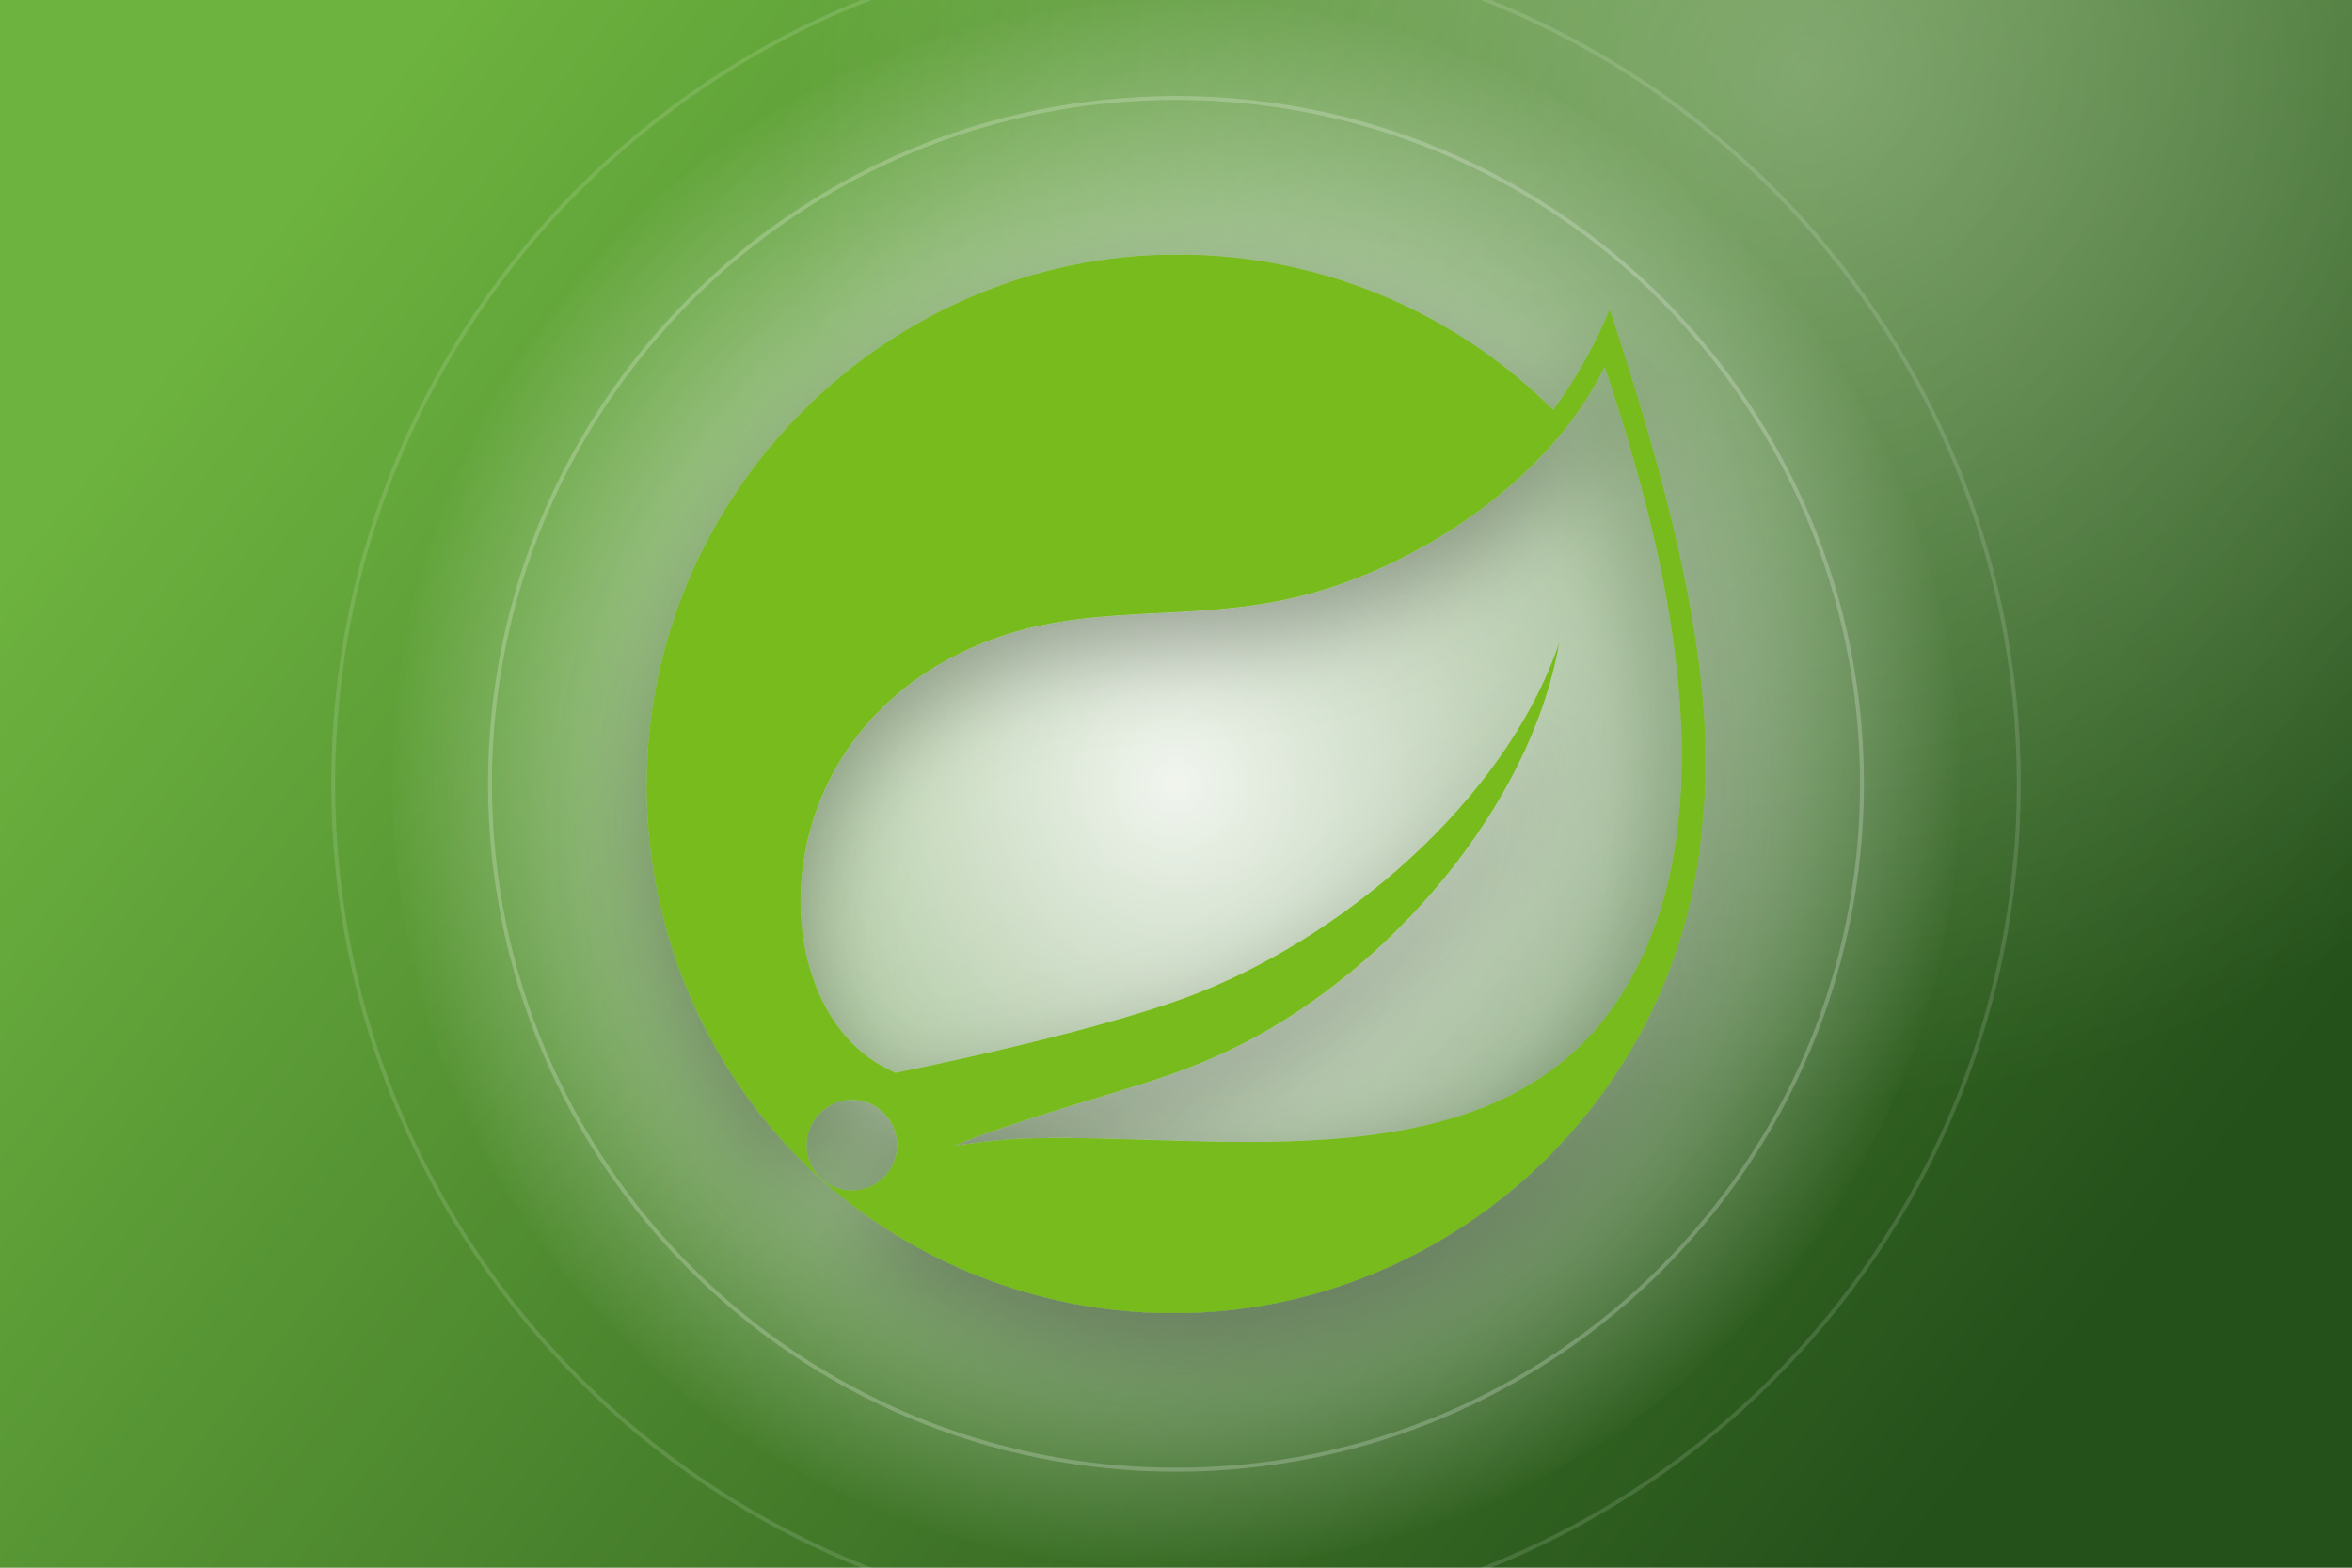
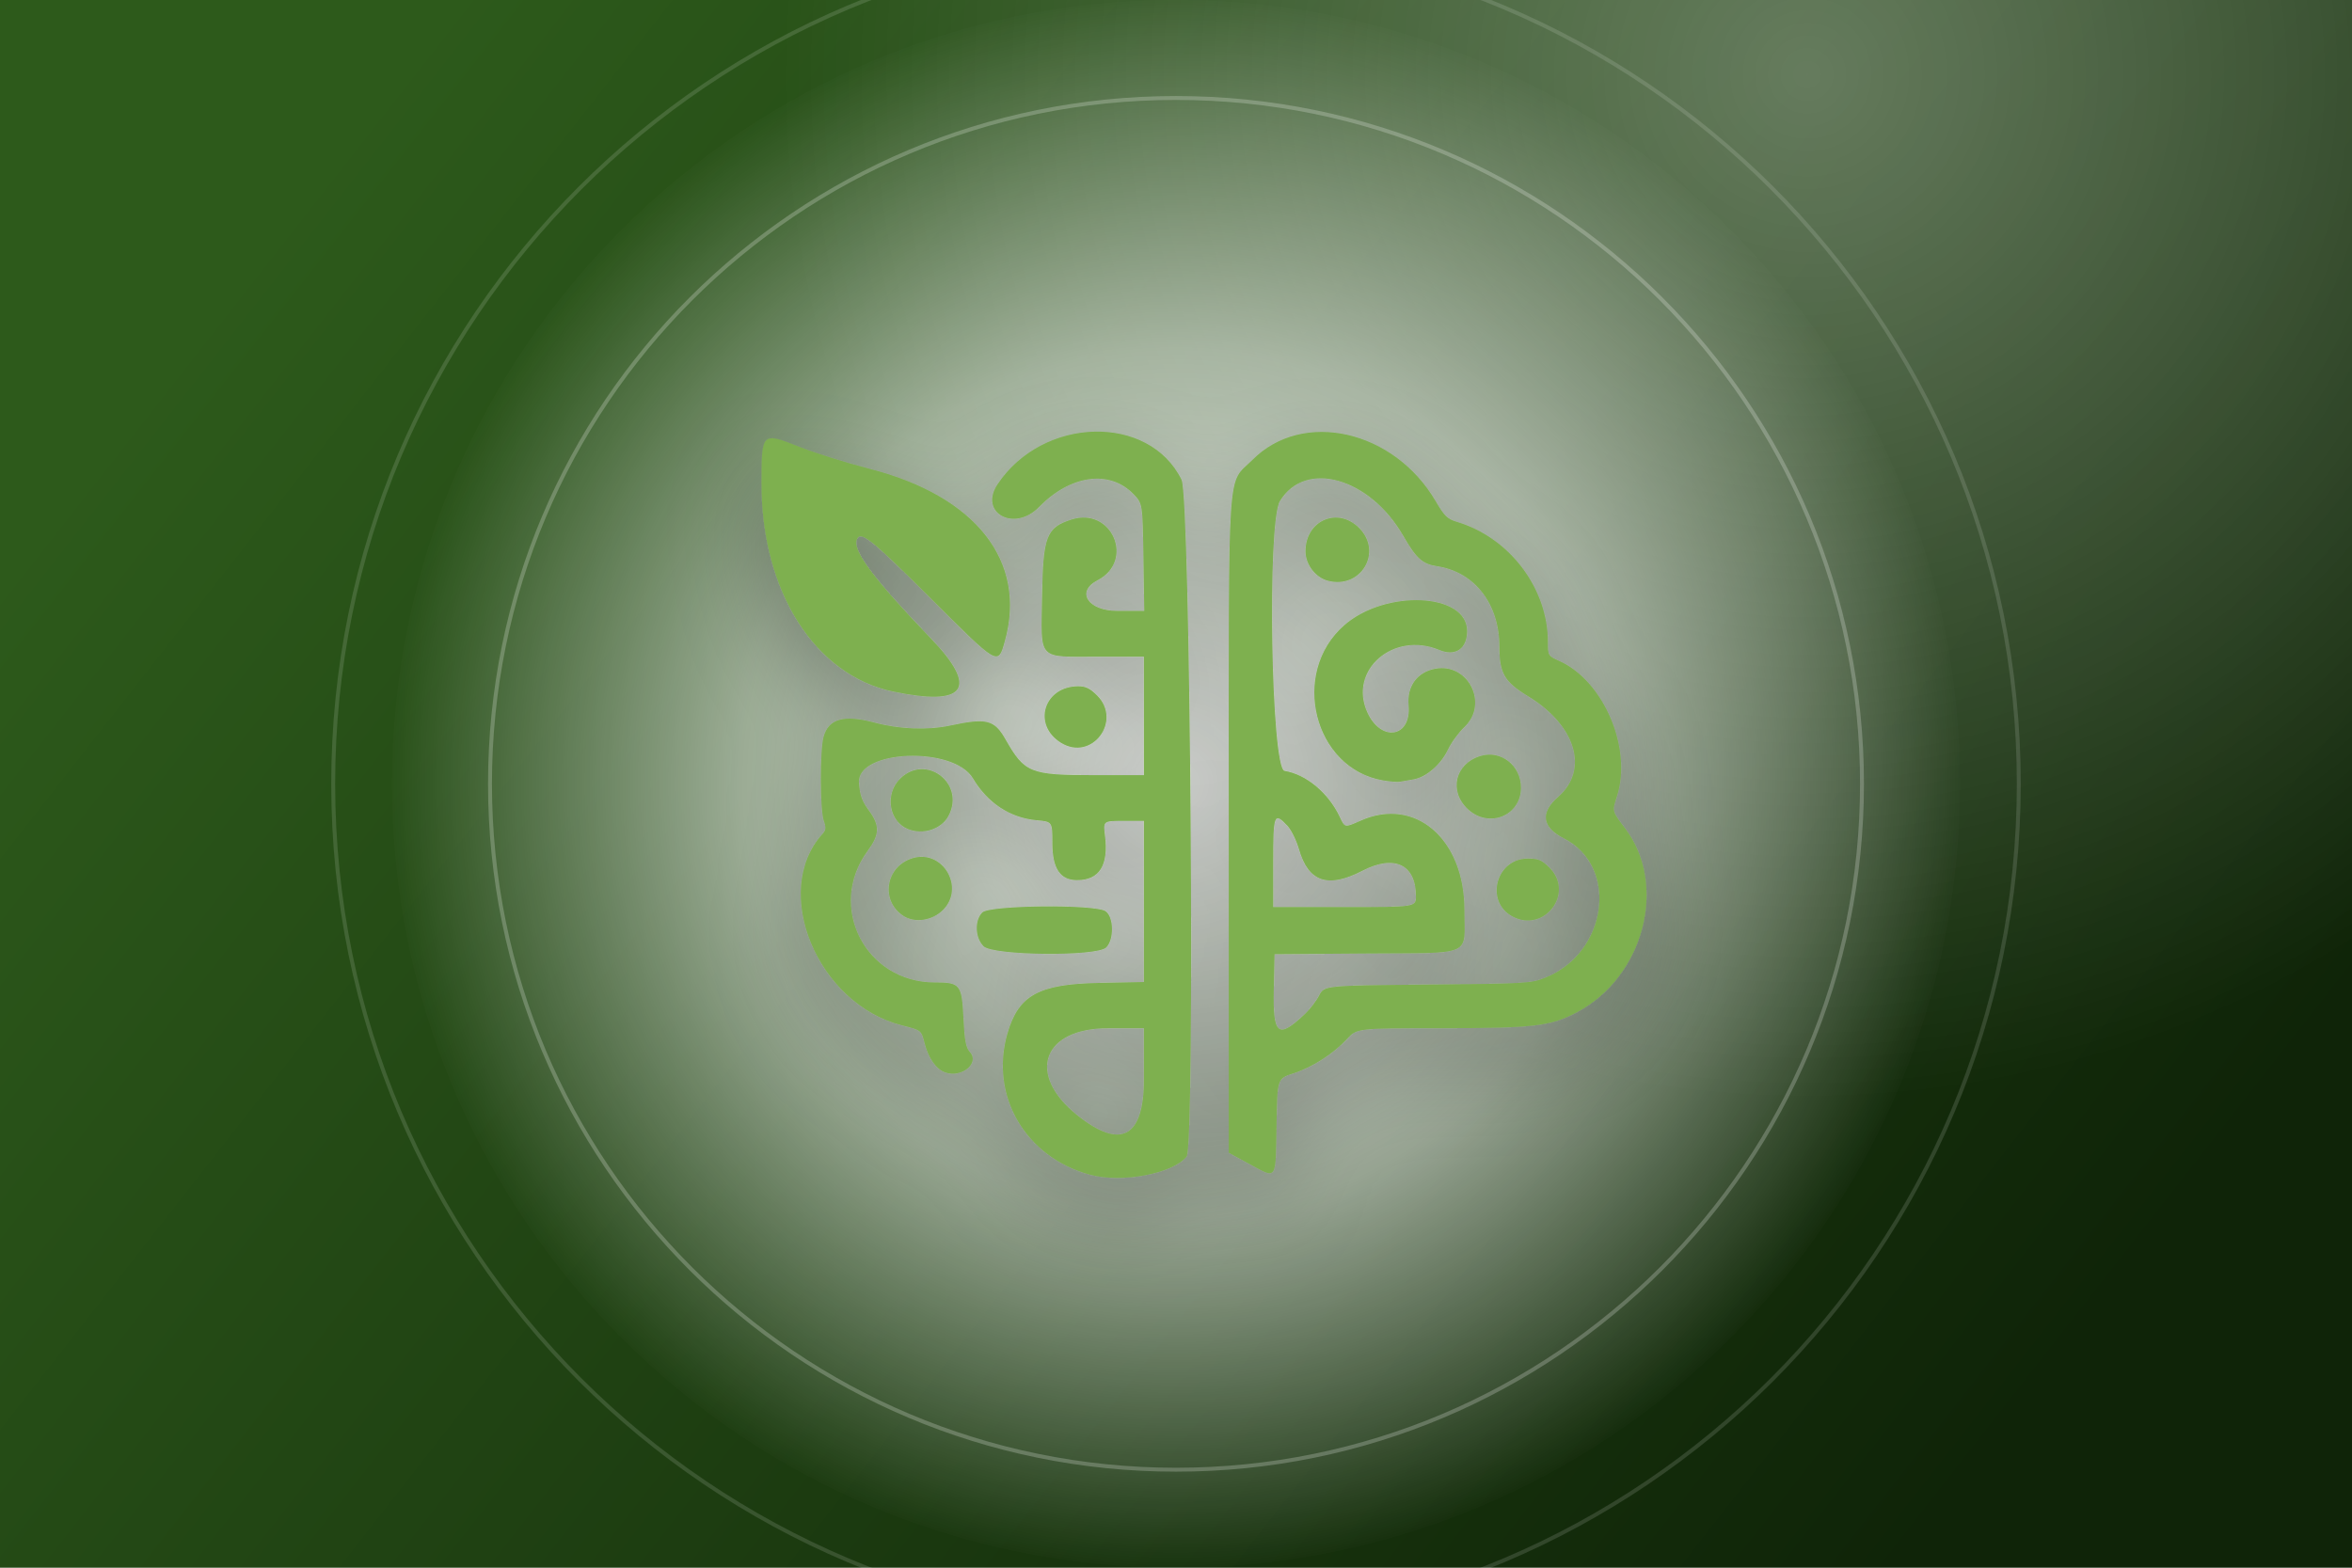
<svg xmlns="http://www.w3.org/2000/svg" viewBox="0 0 1200 800" width="1200" height="800">
  <defs>
    <linearGradient id="bg" gradientTransform="rotate(28 .5 .5)">
-       <stop offset="0" stop-color="#6DB33F" />
-       <stop offset="1" stop-color="#24501a" />
+       <stop offset="0" stop-color="#2d5a1b" />
+       <stop offset="1" stop-color="#0f2408" />
    </linearGradient>
    <radialGradient id="glow">
      <stop offset="0" stop-color="#fff" stop-opacity=".32" />
      <stop offset="1" stop-color="#fff" stop-opacity="0" />
    </radialGradient>
    <radialGradient id="spot">
      <stop offset="0" stop-color="#fff" stop-opacity=".92" />
      <stop offset=".55" stop-color="#fff" stop-opacity=".55" />
      <stop offset="1" stop-color="#fff" stop-opacity="0" />
    </radialGradient>
    <filter id="shadow" x="-40%" y="-40%" width="180%" height="180%">
      <feDropShadow dx="0" dy="18" stdDeviation="22" flood-color="#000" flood-opacity=".28" />
    </filter>
  </defs>
  <rect width="1200" height="800" fill="url(#bg)" />
  <circle cx="921" cy="40" r="520" fill="url(#glow)" />
  <circle cx="600" cy="400" r="400" fill="url(#spot)" />
  <circle cx="600" cy="400" r="350" fill="none" stroke="#fff" stroke-opacity="0.22" stroke-width="2" />
  <circle cx="600" cy="400" r="430" fill="none" stroke="#fff" stroke-opacity="0.13" stroke-width="2" />
  <g filter="url(#shadow)">
-     <svg x="330" y="130" width="540" height="540" viewBox="0 0 128 128">
-       <path d="M116.452 6.643a59.104 59.104 0 01-6.837 12.136A64.249 64.249 0 0064.205-.026C28.984-.026 0 28.982 0 64.242a64.316 64.316 0 0019.945 46.562l2.368 2.1a64.22 64.22 0 0041.358 15.122c33.487 0 61.637-26.24 64.021-59.683 1.751-16.371-3.051-37.077-11.24-61.7zM29.067 111.17a5.5 5.5 0 01-4.269 2.034c-3.018 0-5.487-2.484-5.487-5.502 0-3.017 2.485-5.501 5.487-5.501 1.25 0 2.485.433 3.452 1.234 2.351 1.9 2.718 5.384.817 7.735zm87.119-19.238c-15.843 21.122-49.68 14.003-71.376 15.02 0 0-3.852.234-7.721.867 0 0 1.45-.617 3.335-1.334 15.226-5.301 22.43-6.335 31.685-11.086 17.427-8.869 34.654-28.274 38.24-48.463-6.637 19.422-26.75 36.11-45.077 42.895-12.557 4.635-35.238 9.136-35.238 9.136l-.917-.484c-15.442-7.518-15.91-40.977 12.157-51.78 12.291-4.735 24.048-2.134 37.323-5.302 14.175-3.367 30.568-14.004 37.238-27.874 7.471 22.19 16.46 56.932.35 78.405z" fill="#77bc1f" />
+     <svg x="330" y="130" width="540" height="540" viewBox="0 0 262 240">
+       <defs>
+         <clipPath id="m-mark">
+           <rect width="262" height="240" />
+         </clipPath>
+       </defs>
+       <path clip-path="url(#m-mark)" style="fill:#7eb050" d="m 109.759,216.78 c -16.023,-4.307 -24.951,-19.587 -20.464,-35.023 2.738,-9.419 7.703,-12.157 22.6,-12.462 l 11.167,-0.229 v -19.944 -19.944 h -5.048 c -5.048,0 -5.048,0 -4.591,3.658 0.916,7.334 -1.386,11 -6.912,11.006 -4.185,0.005 -6.115,-2.895 -6.115,-9.187 0,-5.292 0,-5.292 -3.882,-5.644 -6.579,-0.597 -12.127,-4.247 -15.785,-10.388 -4.803,-8.061 -28.807,-7.109 -28.212,1.119 0.222,3.071 0.736,4.518 2.414,6.8 2.805,3.814 2.742,5.959 -0.3,10.102 -10.112,13.776 -0.505,32.534 16.662,32.534 6.288,0 6.673,0.482 7.089,8.869 0.277,5.587 0.599,7.274 1.601,8.38 2.475,2.731 -2.067,6.456 -6.113,5.014 -2.261,-0.806 -4.155,-3.506 -5.118,-7.297 -0.798,-3.145 -0.798,-3.145 -5.617,-4.368 -20.928,-5.315 -32.477,-33.189 -19.633,-47.382 0.853,-0.942 0.908,-1.546 0.302,-3.284 -0.934,-2.678 -0.967,-17.431 -0.046,-20.745 1.249,-4.497 5.049,-5.555 12.637,-3.521 6.141,1.647 13.08,1.919 18.667,0.731 9.098,-1.933 10.954,-1.468 13.755,3.449 4.71,8.269 6.079,8.821 21.89,8.821 h 12.355 V 103.178 88.511 h -11.259 c -15.338,0 -14.216,1.215 -13.949,-15.114 0.24,-14.666 1.073,-16.835 7.228,-18.822 10.038,-3.241 15.832,10.187 6.482,15.021 -5.432,2.809 -2.367,7.581 4.871,7.581 h 6.706 l -0.206,-13.298 c -0.206,-13.298 -0.206,-13.298 -2.491,-15.654 -5.889,-6.072 -15.605,-4.728 -23.354,3.232 -6.128,6.295 -14.978,1.438 -10.262,-5.632 11.254,-16.871 37.504,-17.511 45.545,-1.111 2.199,4.484 3.39,165.011 1.244,167.597 -3.509,4.228 -16.027,6.572 -23.858,4.467 z m 13.303,-23.602 v -12.667 h -8.91 c -16.201,0 -20.255,11.355 -7.672,21.487 10.804,8.699 16.582,5.626 16.582,-8.82 z m 26.324,21.057 -5.324,-2.895 v -81.248 c 0,-91.957 -0.525,-83.879 5.875,-90.315 12.44,-12.509 35.017,-7.41 45.339,10.24 2.179,3.725 2.891,4.414 5.318,5.14 12.98,3.881 22.468,16.435 22.468,29.726 0,3.382 0.035,3.441 2.818,4.693 11.037,4.966 18.137,21.704 14.249,33.591 -1.192,3.643 -1.205,3.591 2.014,7.82 10.629,13.962 4.727,36.688 -11.819,45.507 -6.61,3.523 -10.556,3.991 -33.735,4.004 -20.806,0.012 -20.806,0.012 -23.289,2.694 -3.401,3.676 -8.52,6.953 -13.266,8.493 -3.972,1.289 -3.972,1.289 -4.155,12.873 -0.218,13.815 0.14,13.281 -6.493,9.674 z m 13.568,-37.284 c 1.224,-1.158 2.794,-3.209 3.489,-4.557 1.263,-2.451 1.263,-2.451 26.775,-2.687 24.531,-0.227 25.654,-0.293 29.231,-1.721 15.424,-6.157 18.262,-27.558 4.574,-34.494 -5.407,-2.74 -5.917,-6.342 -1.448,-10.228 7.739,-6.73 4.457,-17.752 -7.437,-24.977 -5.844,-3.55 -7.075,-5.68 -7.075,-12.239 0,-10.613 -6.131,-18.53 -15.439,-19.938 -3.612,-0.546 -5.137,-1.917 -8.35,-7.506 -8.316,-14.465 -24.294,-18.967 -30.557,-8.609 -3.216,5.318 -2.167,66.265 1.149,66.795 5.328,0.852 10.809,5.4 13.626,11.308 1.353,2.837 1.185,2.805 5.242,1.01 13.495,-5.969 25.662,4.531 25.662,22.146 0,11.674 2.539,10.544 -24.147,10.749 l -22.853,0.175 -0.188,8.631 c -0.25,11.484 1.03,12.498 7.746,6.141 z m 51.283,-24.15 c -6.822,-3.702 -3.988,-14.29 3.825,-14.29 2.675,0 3.465,0.332 5.4,2.267 6.299,6.299 -1.365,16.288 -9.225,12.023 z m -10.917,-26.479 c -4.867,-4.46 -3.264,-11.323 3.09,-13.227 5.044,-1.511 9.985,2.383 9.985,7.868 0,6.89 -7.881,10.12 -13.075,5.359 z m -20.978,-7.158 c -17.242,-2.875 -23.212,-26.638 -9.66,-38.453 10.243,-8.931 30.38,-7.982 30.38,1.432 0,4.409 -2.887,6.378 -6.897,4.702 -11.338,-4.737 -22.555,4.998 -17.807,15.456 3.409,7.508 10.944,6.25 10.223,-1.707 -0.43,-4.747 2.105,-8.242 6.588,-9.083 8.15,-1.529 13.284,8.649 7.256,14.384 -1.451,1.38 -3.288,3.892 -4.083,5.583 -1.752,3.728 -5.415,6.891 -8.595,7.424 -1.293,0.217 -2.801,0.479 -3.351,0.583 -0.55,0.104 -2.374,-0.04 -4.053,-0.32 z M 168.617,69.716 c -3.084,-0.799 -5.555,-4.041 -5.555,-7.289 0,-7.686 8.033,-11.13 13.328,-5.713 5.83,5.963 0.361,15.11 -7.773,13.002 z m 21.778,78.096 c 0,-7.866 -5.325,-10.399 -13.244,-6.3 -8.573,4.436 -13.375,2.799 -15.723,-5.361 -0.629,-2.185 -1.924,-4.797 -2.879,-5.806 -3.262,-3.445 -3.486,-2.855 -3.486,9.167 v 11 h 17.667 c 17.667,0 17.667,0 17.667,-2.7 z m 186.749,54.672 c -3.232,-0.725 -5.53,-2.623 -7.249,-5.986 -2.149,-4.205 -2.367,-112.347 -0.236,-117.039 5.468,-12.039 21.402,-7.234 21.402,6.454 0,4.111 0,4.111 2.833,0.623 22.301,-27.457 66.253,-13.333 73.945,23.763 10.039,48.414 -39.669,84.72 -71.885,52.503 l -4.835,-4.835 -0.196,18.825 c -0.245,23.548 -2.725,28.172 -13.78,25.691 z m 53.401,-51.121 c 21.314,-9.98 21.338,-46.818 0.037,-56.854 -20.896,-9.846 -42.629,8.481 -39.483,33.294 2.526,19.924 22.163,31.652 39.446,23.56 z m 282.183,49.732 c -19.151,-1.817 -34.338,-9.335 -34.331,-16.996 0.008,-8.466 7.087,-11.452 16.451,-6.939 23.782,11.46 48.917,6.493 54.855,-10.84 3.037,-8.866 2.553,-9.461 -3.152,-3.867 -24.53,24.059 -64.547,8.905 -71.853,-27.21 -9.72,-48.051 39.336,-83.528 71.462,-51.681 l 5.433,5.386 0.241,-4.781 c 0.697,-13.812 19.745,-16.243 22.231,-2.838 1.301,7.015 -0.063,83.518 -1.578,88.514 -5.902,19.461 -18.904,29.105 -42.176,31.285 -8.373,0.784 -8.966,0.783 -17.584,-0.034 z m 20.563,-48.603 c 25.412,-9.508 24.407,-51.348 -1.425,-59.327 -15.191,-4.692 -30.366,4.023 -34.475,19.798 -6.749,25.91 13.299,47.984 35.9,39.528 z m -419.216,20.627 c -15.812,-2.161 -31.005,-11.213 -31.011,-18.475 -0.008,-9.513 6.358,-11.499 17.884,-5.58 20.367,10.46 38.114,8.85 38.114,-3.457 0,-6.405 -2.514,-8.094 -20.977,-14.098 -29.301,-9.528 -38.159,-23.7 -27.293,-43.665 9.446,-17.355 48.683,-20.854 64.148,-5.72 8.84,8.65 -1.321,19.293 -13.099,13.721 -17.629,-8.34 -33.779,-6.229 -33.779,4.415 0,5.344 3.802,7.864 19.933,13.213 23.158,7.679 30.894,14.529 31.6,27.985 1.159,22.09 -18.007,35.42 -45.52,31.66 z m 168.934,-0.791 c -5.614,-3.783 -5.281,-0.719 -5.281,-48.649 0,-47.809 -0.21,-45.687 4.853,-49.038 7.306,-4.835 16.198,-0.311 17.096,8.698 0.385,3.857 0.385,3.857 2.718,0.702 8.757,-11.838 27.029,-15.019 31.833,-5.542 3.909,7.713 0.405,14.208 -8.974,16.634 -19.585,5.065 -24.796,15.324 -25.35,49.903 -0.33,20.616 -0.405,21.616 -1.776,23.651 -2.329,3.456 -5.428,5.156 -9.4,5.156 -2.505,0 -4.095,-0.421 -5.719,-1.516 z m 67.052,0.308 c -3.042,-1.949 -4.797,-4.183 -5.599,-7.125 -1.159,-4.251 -0.948,-81.904 0.232,-85.211 3.388,-9.499 16.036,-10.143 20.735,-1.057 1.549,2.995 1.43,85.088 -0.128,88.371 -2.545,5.364 -10.576,8.01 -15.24,5.022 z m 33.016,-0.249 c -5.736,-3.898 -5.4,-0.696 -5.196,-49.496 0.181,-43.381 0.181,-43.381 1.786,-45.631 6.361,-8.918 20.059,-3.905 20.063,7.341 0.001,3.576 0.001,3.576 3.5,-0.247 19.765,-21.593 55.008,-12.656 60.865,15.433 1.746,8.375 1.122,66.639 -0.741,69.133 -4.932,6.604 -14.49,6.622 -18.852,0.035 -1.774,-2.679 -1.774,-2.679 -2.107,-31.746 -0.45,-39.218 -3.534,-45.27 -22.345,-43.847 -17.253,1.305 -20.287,8.556 -20.308,48.548 -0.013,24.197 -0.026,24.42 -1.513,26.605 -3.554,5.222 -10.536,7.005 -15.151,3.87 z M 83.365,160.208 c -2.113,-2.113 -2.268,-6.398 -0.303,-8.364 1.813,-1.813 27.99,-2.066 30.518,-0.296 2.032,1.423 2.124,6.987 0.148,8.962 -2.284,2.284 -28.033,2.027 -30.364,-0.303 z m -19.799,-7.495 c -5.828,-3.737 -4.48,-12.291 2.255,-14.309 7.458,-2.235 13.022,7.3 7.489,12.833 -2.618,2.618 -6.941,3.273 -9.744,1.476 z m 1.088,-21.522 c -4.702,-1.9 -5.781,-8.624 -1.992,-12.413 6.374,-6.374 16.215,1.045 12.055,9.088 -1.721,3.328 -6.306,4.843 -10.063,3.325 z m 37.94,-21.32 c -7.25,-4.421 -4.343,-14.027 4.244,-14.027 1.791,0 2.9,0.544 4.623,2.267 6.306,6.305 -1.291,16.38 -8.868,11.76 z M 61.062,97.159 c -19.472,-4.048 -32.667,-24.869 -32.667,-51.546 0,-12.69 0.059,-12.748 9.336,-9.063 3.849,1.529 11.647,3.969 17.331,5.422 26.413,6.754 39.117,22.925 33.562,42.723 -1.705,6.076 -1.508,6.191 -18.465,-10.755 -14.702,-14.692 -17.298,-16.75 -18.193,-14.418 -1.059,2.76 4.179,9.751 18.33,24.462 11.899,12.37 8.719,16.906 -9.233,13.174 z m 732.225,-2.991 c -6.291,-3.771 -7.41,-13.27 -2.135,-18.125 5.926,-5.455 14.843,-3.946 18.41,3.115 5.299,10.489 -6.171,21.067 -16.275,15.01 z m 11.177,-1.17 c 8.322,-5.559 4.836,-17.487 -5.111,-17.487 -4.047,0 -4.399,0.13 -6.78,2.511 -7.974,7.974 2.544,21.22 11.89,14.976 z m -8.957,-2.264 c -2.707,-2.707 -0.138,-12.889 3.253,-12.889 6.068,0 8.864,4.178 4.907,7.333 -1.226,0.977 -1.224,1.045 0.067,3 1.629,2.466 1.656,3 0.153,3 -0.653,0 -1.909,-1.186 -2.824,-2.667 -0.915,-1.48 -2.171,-2.667 -2.824,-2.667 -0.927,0 -1.176,0.563 -1.176,2.667 0,2.502 -0.525,3.253 -1.556,2.222 z m 5.834,-7.1 c 2.025,-1.481 1.078,-3.425 -1.784,-3.663 -2.453,-0.203 -2.494,-0.168 -2.494,2.167 0,2.628 1.848,3.274 4.278,1.496 z M 551.899,56.433 c -5.213,-1.506 -8.914,-8.02 -7.512,-13.225 2.482,-9.217 14.078,-11.761 19.744,-4.332 6.478,8.493 -1.913,20.537 -12.232,17.557 z" />
    </svg>
  </g>
</svg>
